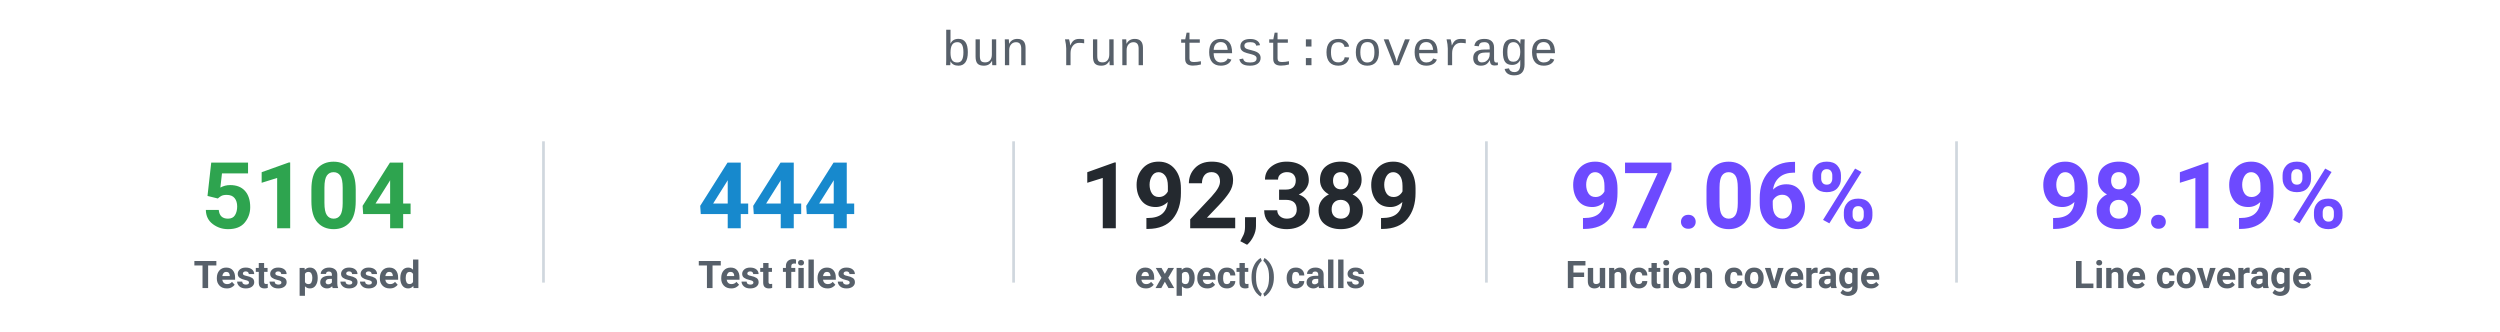
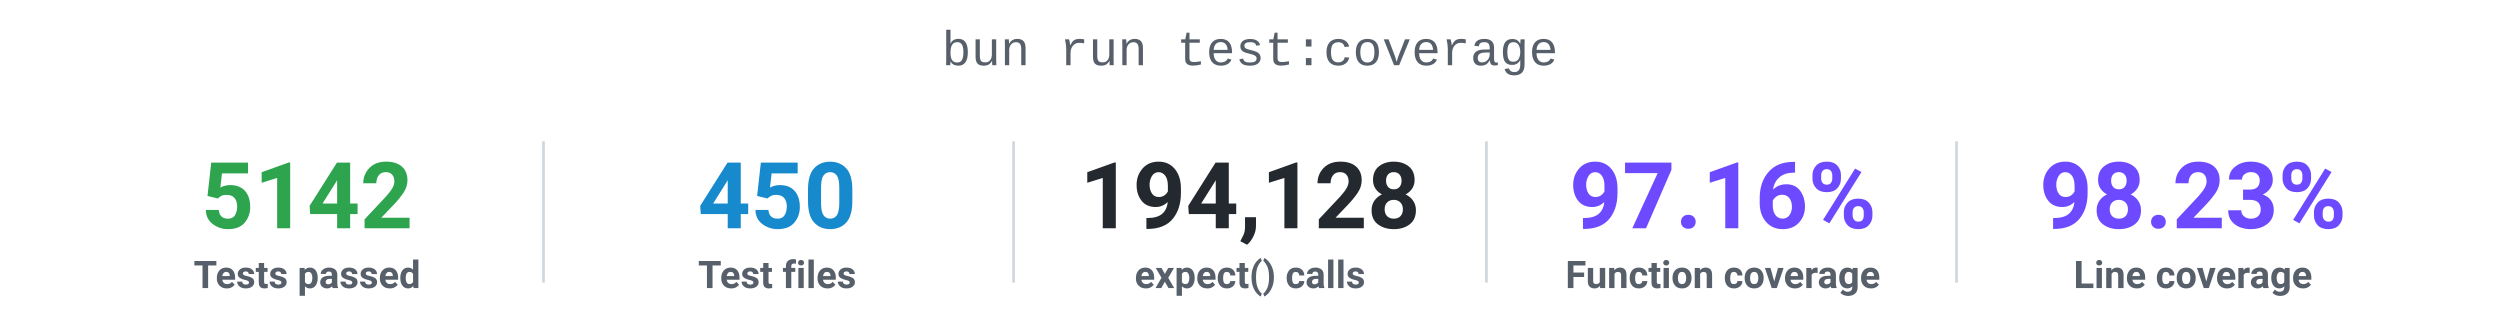
- <svg xmlns="http://www.w3.org/2000/svg" viewBox="0 0 920 122" width="920" height="122" role="img" aria-label="bun run test:coverage — 5104 tests passed, 444 test files, 192,389 expect() calls, 97.06% function coverage, 98.19% line coverage">
+ <svg xmlns="http://www.w3.org/2000/svg" viewBox="0 0 920 122" width="920" height="122" role="img" aria-label="bun run test:coverage — 5142 tests passed, 450 test files, 194,128 expect() calls, 97.16% function coverage, 98.23% line coverage">
  <style>
    .cmd { font-family: ui-monospace, SFMono-Regular, 'SF Mono', Menlo, Consolas, 'Liberation Mono', monospace; font-weight: 500; font-size: 18px; }
    .val { font-family: system-ui, -apple-system, BlinkMacSystemFont, 'Segoe UI', Roboto, sans-serif; font-weight: 700; font-size: 34px; }
    .lbl { font-family: system-ui, -apple-system, BlinkMacSystemFont, 'Segoe UI', Roboto, sans-serif; font-weight: 600; font-size: 14px; }
  </style>
  <text x="460" y="24" text-anchor="middle" class="cmd" fill="#57606a">bun run test:coverage</text>
  <line x1="200" y1="52" x2="200" y2="104" stroke="#d0d7de" stroke-width="1" />
  <line x1="373" y1="52" x2="373" y2="104" stroke="#d0d7de" stroke-width="1" />
  <line x1="547" y1="52" x2="547" y2="104" stroke="#d0d7de" stroke-width="1" />
  <line x1="720" y1="52" x2="720" y2="104" stroke="#d0d7de" stroke-width="1" />
-   <text x="113" y="84" text-anchor="middle" class="val" fill="#2ea44f">5104</text>
+   <text x="113" y="84" text-anchor="middle" class="val" fill="#2ea44f">5142</text>
  <text x="113" y="106" text-anchor="middle" class="lbl" fill="#57606a">Tests passed</text>
-   <text x="286" y="84" text-anchor="middle" class="val" fill="#1789cd">444</text>
+   <text x="286" y="84" text-anchor="middle" class="val" fill="#1789cd">450</text>
  <text x="286" y="106" text-anchor="middle" class="lbl" fill="#57606a">Test files</text>
-   <text x="460" y="84" text-anchor="middle" class="val" fill="#24292f">192,389</text>
+   <text x="460" y="84" text-anchor="middle" class="val" fill="#24292f">194,128</text>
  <text x="460" y="106" text-anchor="middle" class="lbl" fill="#57606a">expect() calls</text>
-   <text x="634" y="84" text-anchor="middle" class="val" fill="#6d4aff">97.06%</text>
+   <text x="634" y="84" text-anchor="middle" class="val" fill="#6d4aff">97.16%</text>
  <text x="634" y="106" text-anchor="middle" class="lbl" fill="#57606a">Function coverage</text>
-   <text x="807" y="84" text-anchor="middle" class="val" fill="#6d4aff">98.19%</text>
+   <text x="807" y="84" text-anchor="middle" class="val" fill="#6d4aff">98.23%</text>
  <text x="807" y="106" text-anchor="middle" class="lbl" fill="#57606a">Line coverage</text>
</svg>
